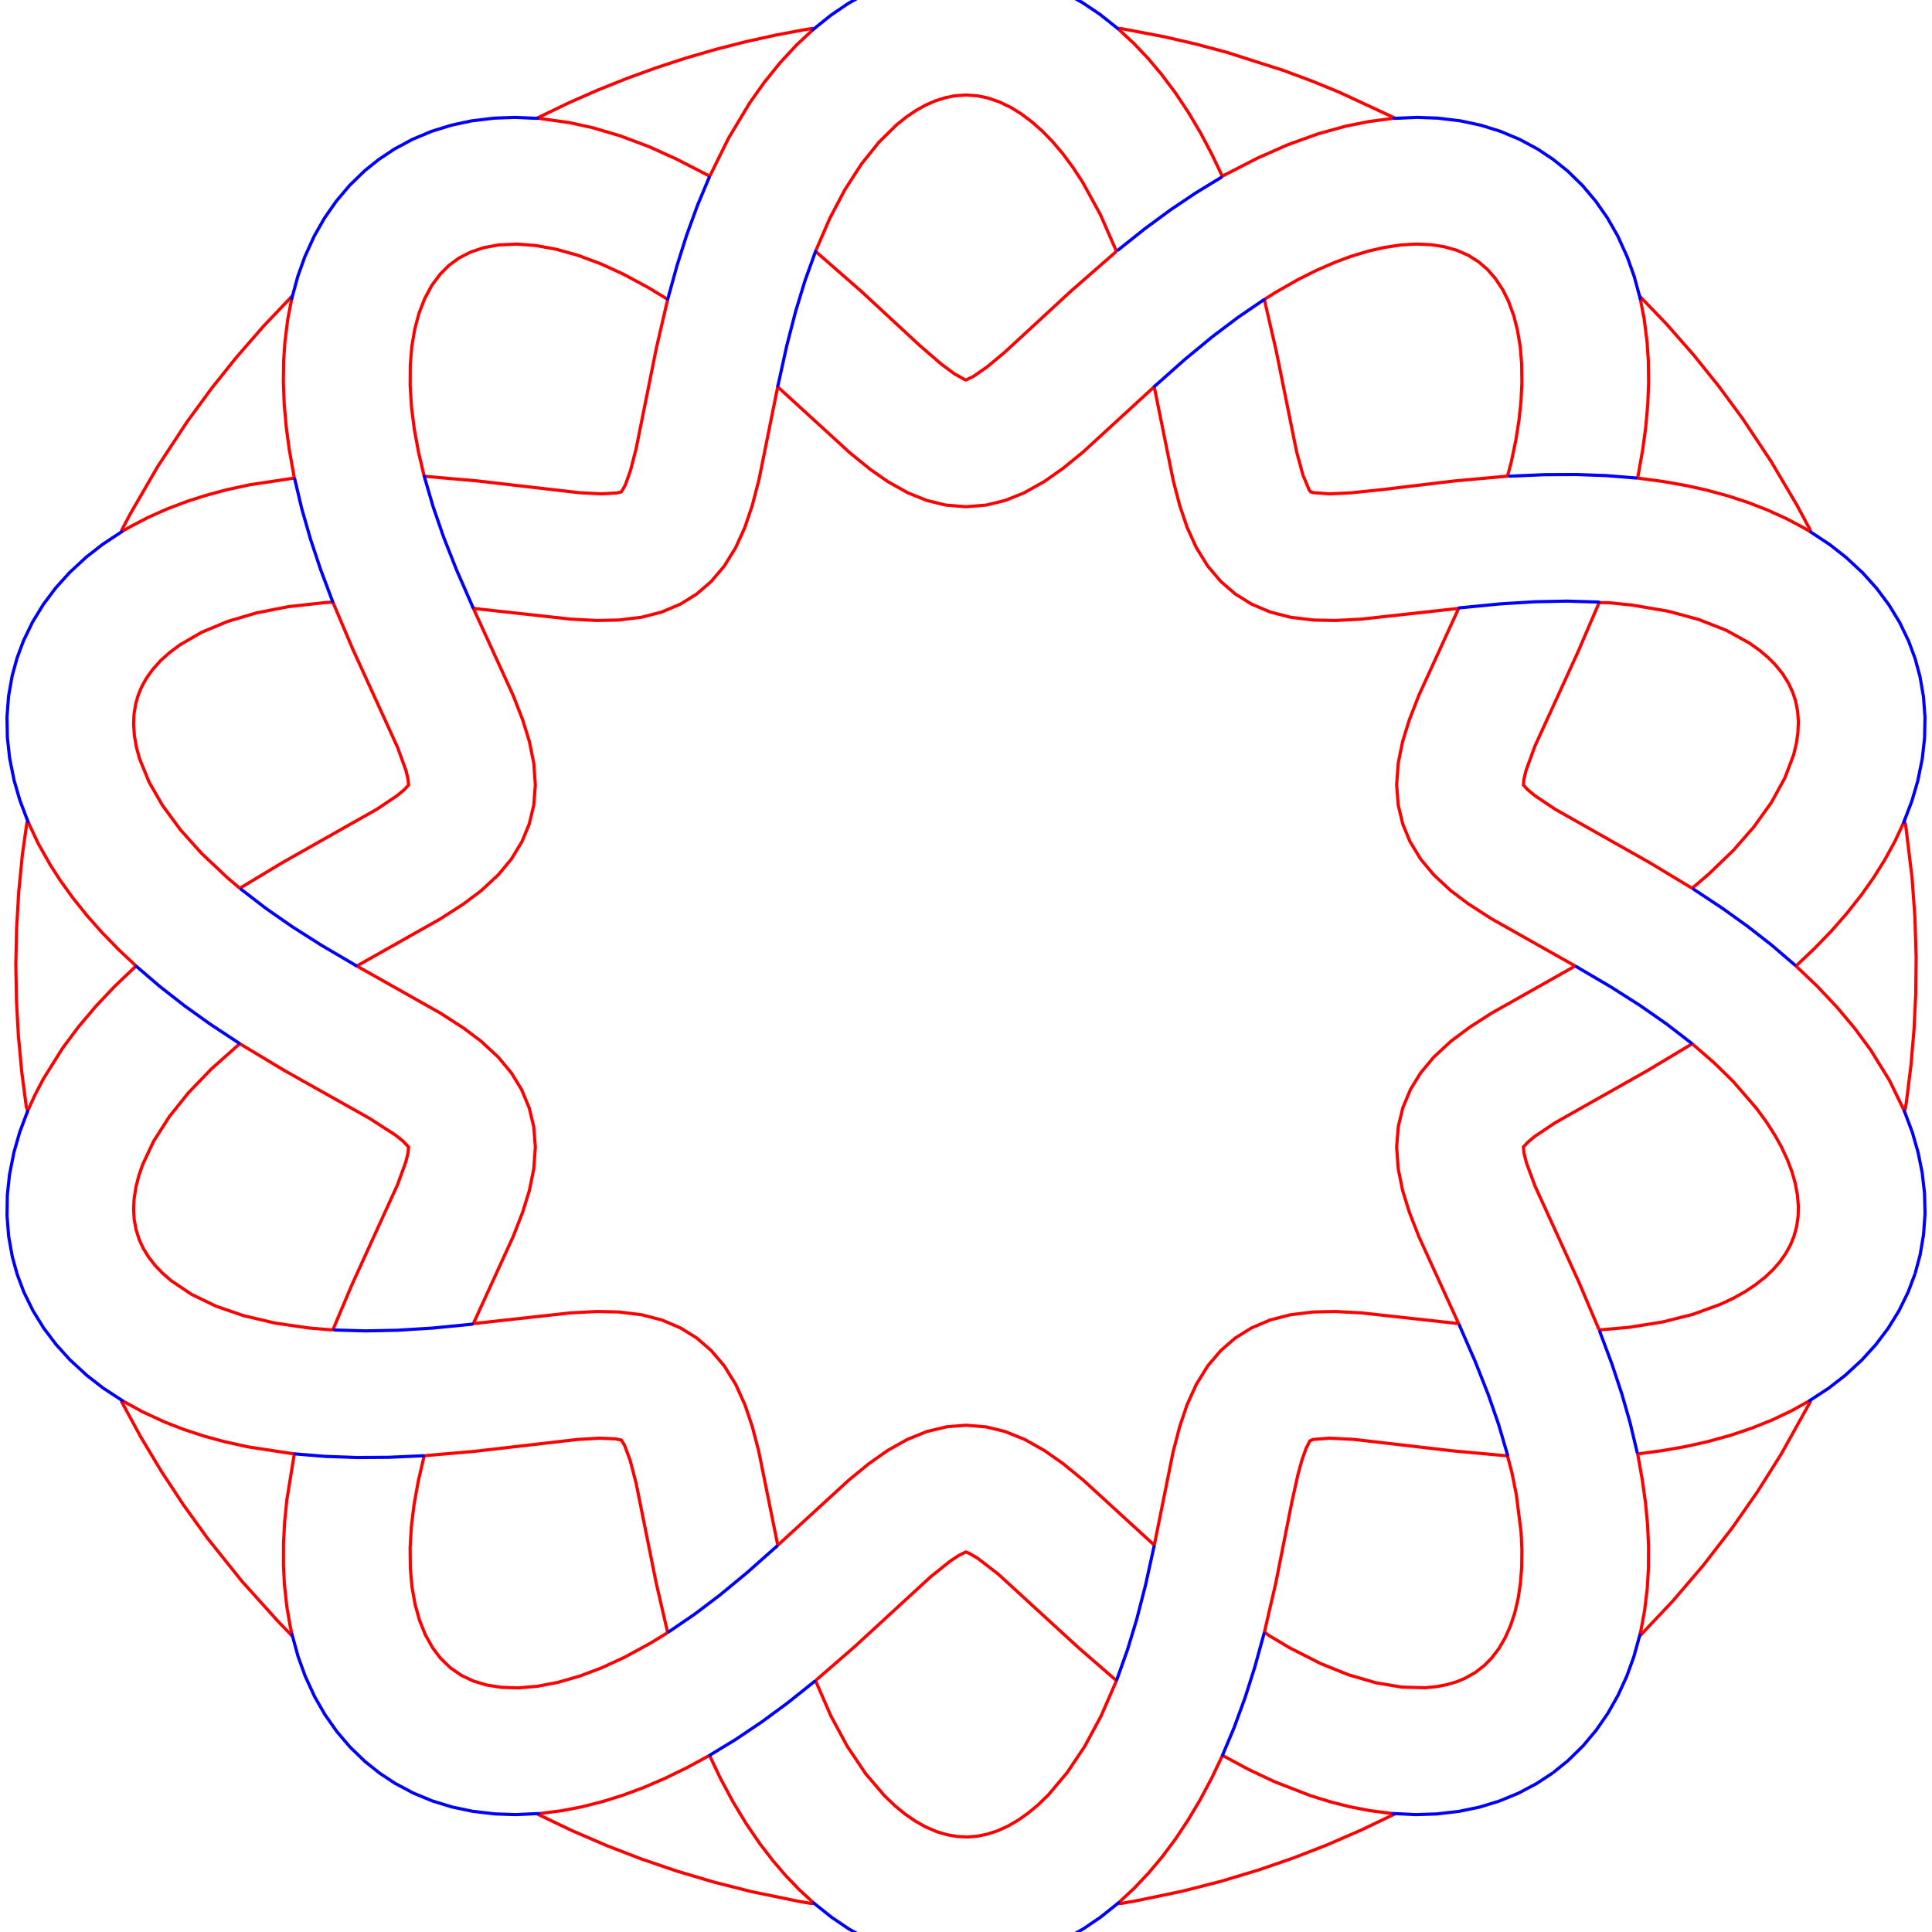
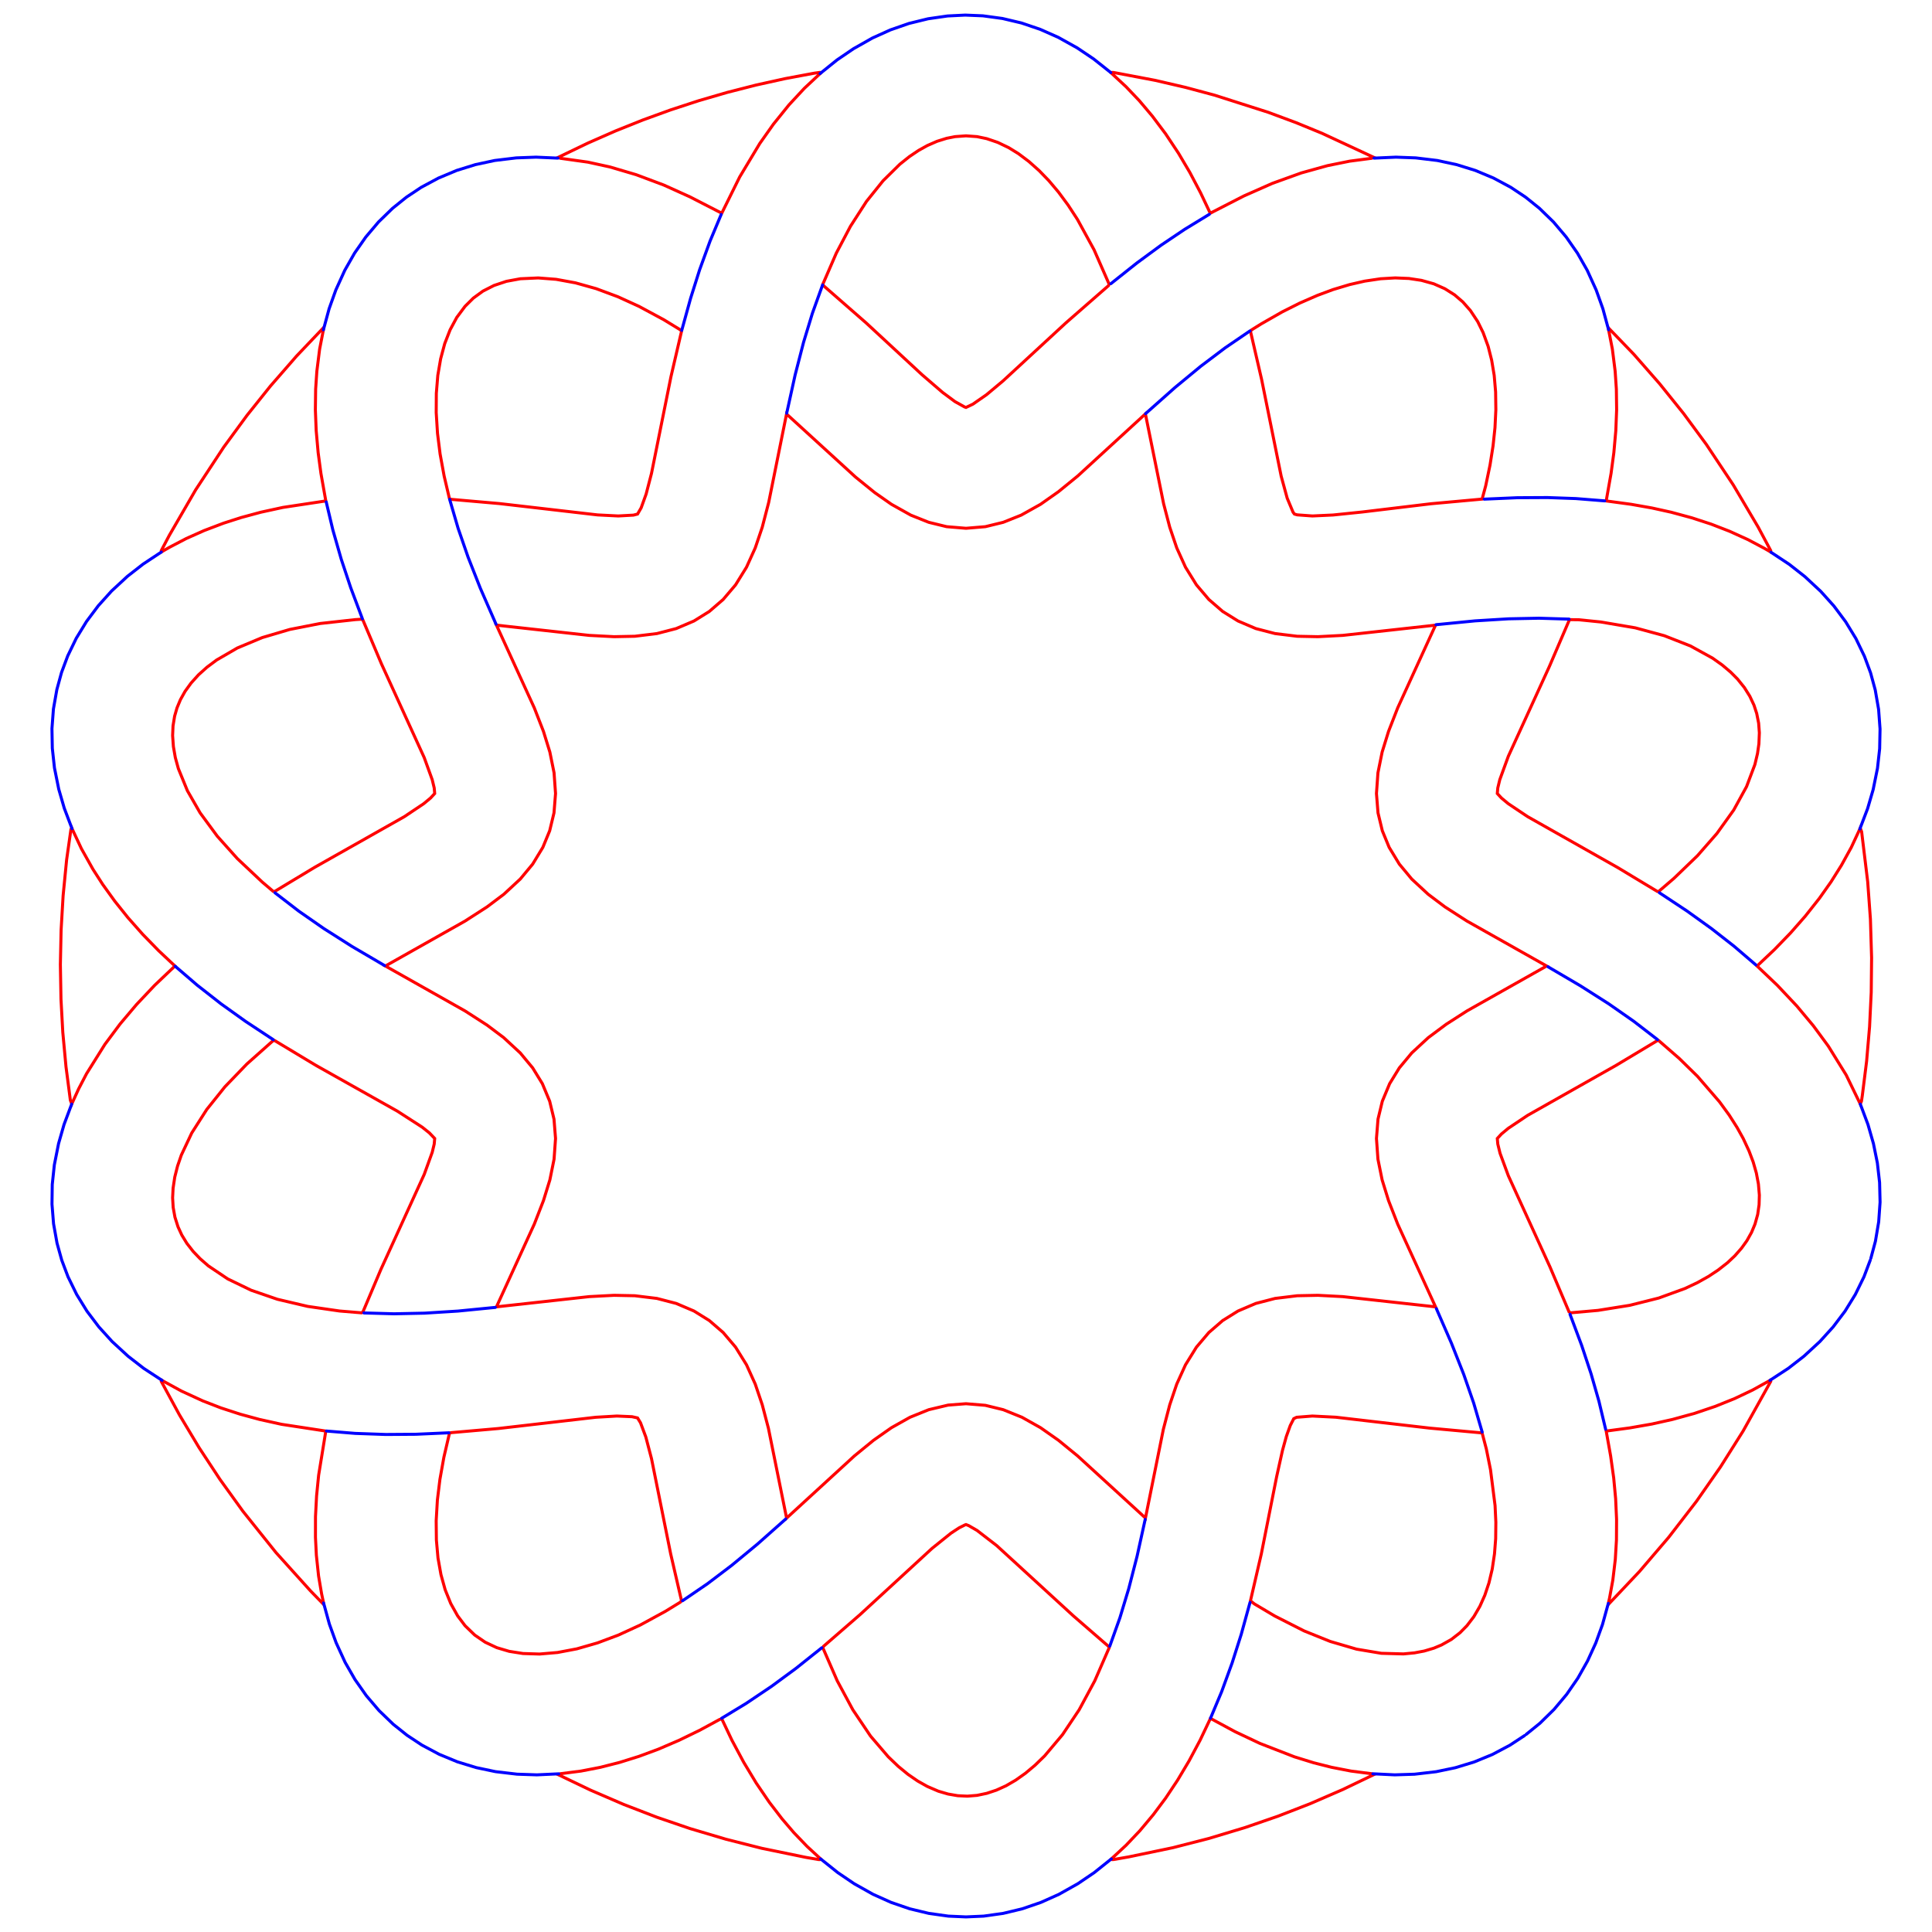
- <svg xmlns="http://www.w3.org/2000/svg" width="61mm" height="61mm" viewBox="-30.5 -30.5 61 61">
+ <svg xmlns="http://www.w3.org/2000/svg" width="64mm" height="64mm" viewBox="-32 -32 64 64">
  <g id="cut" fill="none" stroke="#ff0000" stroke-width="0.1">
    <path d="M-5.019 -29.577L-4.846 -29.601L-4.817 -29.577L-5.355 -29.074L-5.864 -28.526L-6.38 -27.886L-6.832 -27.246L-7.497 -26.138L-8.091 -24.937L-9.143 -25.478L-10.011 -25.87L-10.926 -26.213L-11.794 -26.469L-12.526 -26.629L-13.44 -26.757L-13.505 -26.789L-12.526 -27.26L-11.611 -27.662L-10.697 -28.028L-9.783 -28.36L-8.857 -28.663L-7.909 -28.939L-6.949 -29.184L-5.989 -29.396L-5.019 -29.577ZM4.817 -29.577L4.846 -29.601L4.891 -29.599L6.263 -29.339L7.269 -29.106L8.229 -28.849L10.011 -28.28L10.926 -27.94L11.794 -27.584L13.505 -26.789L13.44 -26.757L12.709 -26.661L11.977 -26.513L11.109 -26.272L10.149 -25.926L9.206 -25.509L8.091 -24.937L7.771 -25.612L7.416 -26.286L7.038 -26.926L6.613 -27.566L6.171 -28.155L5.743 -28.663L5.303 -29.126L4.817 -29.577ZM-0.361 -27.474L0 -27.5L0.366 -27.474L0.686 -27.407L1.051 -27.283L1.414 -27.109L1.737 -26.91L2.082 -26.651L2.423 -26.348L2.743 -26.017L3.063 -25.638L3.383 -25.205L3.692 -24.731L4.242 -23.726L4.743 -22.583L4.72 -22.537L3.308 -21.303L1.228 -19.383L0.681 -18.926L0.229 -18.612L0 -18.503L-0.046 -18.519L-0.366 -18.697L-0.777 -19.002L-1.463 -19.593L-3.308 -21.303L-4.72 -22.537L-4.743 -22.583L-4.297 -23.613L-3.828 -24.503L-3.298 -25.326L-2.748 -26.011L-2.191 -26.56L-1.874 -26.813L-1.571 -27.017L-1.28 -27.179L-0.96 -27.319L-0.64 -27.419L-0.361 -27.474ZM-14.762 -22.766L-14.171 -22.793L-13.577 -22.747L-12.937 -22.63L-12.251 -22.438L-11.534 -22.171L-10.832 -21.851L-10.011 -21.409L-9.463 -21.074L-9.423 -21.029L-9.774 -19.52L-10.418 -16.32L-10.596 -15.634L-10.761 -15.177L-10.88 -14.971L-11.017 -14.936L-11.52 -14.908L-12.206 -14.943L-15.451 -15.318L-17.051 -15.458L-17.097 -15.467L-17.115 -15.497L-17.287 -16.229L-17.421 -16.96L-17.507 -17.646L-17.55 -18.331L-17.546 -18.971L-17.497 -19.566L-17.403 -20.114L-17.268 -20.617L-17.09 -21.074L-16.868 -21.486L-16.596 -21.851L-16.32 -22.125L-16 -22.358L-15.634 -22.544L-15.223 -22.681L-14.762 -22.766ZM13.736 -22.766L14.217 -22.794L14.674 -22.775L15.086 -22.713L15.497 -22.598L15.863 -22.436L16.183 -22.234L16.457 -21.999L16.708 -21.714L16.95 -21.349L17.13 -20.983L17.297 -20.526L17.413 -20.069L17.497 -19.566L17.544 -19.017L17.552 -18.423L17.523 -17.829L17.46 -17.234L17.359 -16.594L17.216 -15.909L17.097 -15.467L15.406 -15.313L13.13 -15.04L12.16 -14.94L11.474 -14.908L10.971 -14.945L10.88 -14.971L10.834 -15.033L10.64 -15.497L10.44 -16.229L9.793 -19.429L9.423 -21.029L9.463 -21.074L9.783 -21.273L10.477 -21.669L11.063 -21.963L11.646 -22.217L12.16 -22.408L12.709 -22.573L13.211 -22.688L13.736 -22.766ZM-21.306 -21.12L-21.287 -21.074L-21.412 -20.434L-21.504 -19.703L-21.544 -19.109L-21.553 -18.423L-21.526 -17.737L-21.461 -17.006L-21.369 -16.32L-21.207 -15.406L-22.629 -15.191L-23.36 -15.032L-24.008 -14.857L-24.594 -14.669L-25.234 -14.426L-25.829 -14.161L-26.377 -13.875L-26.651 -13.718L-26.658 -13.76L-26.393 -14.263L-25.52 -15.771L-24.588 -17.189L-23.818 -18.24L-23.04 -19.213L-22.175 -20.206L-21.306 -21.12ZM21.298 -21.12L22.126 -20.26L22.975 -19.291L23.771 -18.301L24.523 -17.28L25.417 -15.936L26.243 -14.537L26.658 -13.76L26.651 -13.718L26.423 -13.849L25.9 -14.126L25.297 -14.4L24.686 -14.637L24.046 -14.846L23.36 -15.032L22.72 -15.173L22.034 -15.294L21.207 -15.406L21.369 -16.32L21.461 -17.006L21.526 -17.737L21.553 -18.423L21.544 -19.109L21.504 -19.703L21.412 -20.434L21.287 -21.074L21.298 -21.12ZM-5.945 -18.286L-3.657 -16.195L-3.021 -15.68L-2.469 -15.294L-1.829 -14.936L-1.234 -14.698L-0.64 -14.553L0 -14.5L0.64 -14.553L1.234 -14.698L1.829 -14.936L2.469 -15.294L3.063 -15.712L3.703 -16.234L5.943 -18.289L6.546 -15.314L6.749 -14.537L6.981 -13.851L7.271 -13.211L7.634 -12.625L8.046 -12.14L8.503 -11.745L9.011 -11.429L9.6 -11.178L10.24 -11.012L10.971 -10.923L11.657 -10.909L12.48 -10.952L15.554 -11.291L14.3 -8.549L13.997 -7.771L13.785 -7.086L13.646 -6.4L13.597 -5.714L13.648 -5.074L13.791 -4.48L14.017 -3.931L14.354 -3.376L14.766 -2.88L15.309 -2.377L15.863 -1.96L16.594 -1.489L19.234 0L16.594 1.489L15.909 1.929L15.314 2.373L14.766 2.88L14.354 3.376L14.034 3.897L13.791 4.48L13.648 5.074L13.597 5.714L13.646 6.4L13.785 7.086L13.997 7.771L14.3 8.549L15.554 11.291L12.48 10.952L11.657 10.909L10.971 10.923L10.24 11.012L9.6 11.178L9.011 11.429L8.503 11.745L8.046 12.14L7.634 12.625L7.271 13.211L6.981 13.851L6.749 14.537L6.537 15.35L5.945 18.286L3.697 16.229L3.063 15.711L2.469 15.294L1.855 14.949L1.234 14.698L0.64 14.553L0 14.5L-0.594 14.546L-1.234 14.698L-1.855 14.949L-2.469 15.294L-3.063 15.711L-3.697 16.229L-5.943 18.289L-6.545 15.314L-6.749 14.537L-6.981 13.851L-7.271 13.211L-7.634 12.625L-8.046 12.14L-8.503 11.745L-9.011 11.429L-9.6 11.178L-10.24 11.012L-10.971 10.923L-11.657 10.909L-12.48 10.952L-15.554 11.291L-14.3 8.549L-13.997 7.771L-13.785 7.086L-13.646 6.4L-13.597 5.714L-13.648 5.074L-13.791 4.48L-14.034 3.897L-14.354 3.376L-14.766 2.88L-15.314 2.373L-15.863 1.96L-16.594 1.489L-19.234 0L-16.594 -1.489L-15.863 -1.96L-15.309 -2.377L-14.766 -2.88L-14.354 -3.376L-14.017 -3.931L-13.791 -4.48L-13.648 -5.074L-13.597 -5.714L-13.646 -6.4L-13.785 -7.086L-13.997 -7.771L-14.3 -8.549L-15.554 -11.291L-12.48 -10.952L-11.657 -10.909L-10.971 -10.923L-10.24 -11.012L-9.6 -11.178L-9.011 -11.429L-8.503 -11.745L-8.046 -12.14L-7.634 -12.625L-7.271 -13.211L-6.981 -13.851L-6.749 -14.537L-6.535 -15.36L-5.945 -18.286ZM-20.236 -11.474L-20.023 -11.488L-19.977 -11.458L-19.365 -10.011L-17.947 -6.903L-17.682 -6.171L-17.616 -5.897L-17.6 -5.714L-17.737 -5.565L-17.966 -5.375L-18.606 -4.947L-21.577 -3.268L-22.903 -2.469L-22.949 -2.472L-23.314 -2.782L-24.137 -3.557L-24.8 -4.297L-25.371 -5.073L-25.792 -5.806L-26.091 -6.537L-26.192 -6.903L-26.256 -7.269L-26.282 -7.634L-26.268 -7.954L-26.216 -8.274L-26.137 -8.549L-26.023 -8.823L-25.87 -9.097L-25.672 -9.371L-25.424 -9.646L-25.143 -9.898L-24.823 -10.137L-24.137 -10.535L-23.314 -10.879L-22.4 -11.149L-21.394 -11.346L-20.236 -11.474ZM19.991 -11.474L20.297 -11.47L21.029 -11.396L22.171 -11.202L23.131 -10.942L24 -10.601L24.731 -10.198L25.051 -9.971L25.328 -9.737L25.555 -9.509L25.783 -9.226L25.966 -8.934L26.103 -8.641L26.193 -8.366L26.257 -8.046L26.281 -7.726L26.266 -7.36L26.22 -7.04L26.133 -6.674L25.857 -5.943L25.431 -5.166L24.874 -4.389L24.229 -3.652L23.451 -2.903L22.949 -2.472L22.903 -2.469L21.577 -3.268L18.606 -4.947L17.966 -5.375L17.737 -5.565L17.6 -5.714L17.616 -5.897L17.682 -6.171L17.966 -6.949L19.324 -9.92L19.991 -11.474ZM-29.65 -4.526L-29.623 -4.57L-29.303 -3.886L-28.918 -3.2L-28.594 -2.697L-28.199 -2.149L-27.76 -1.6L-27.274 -1.051L-26.743 -0.506L-26.205 0L-26.877 0.64L-27.474 1.272L-28.023 1.922L-28.526 2.597L-29.132 3.566L-29.394 4.068L-29.623 4.57L-29.669 4.447L-29.814 3.337L-29.92 2.194L-29.98 1.097L-30 -0.046L-29.976 -1.189L-29.909 -2.331L-29.793 -3.52L-29.65 -4.526ZM29.604 -4.526L29.623 -4.57L29.669 -4.447L29.87 -2.789L29.96 -1.554L29.999 -0.274L29.987 0.869L29.932 2.011L29.834 3.154L29.691 4.297L29.663 4.48L29.623 4.57L29.157 3.611L28.563 2.651L28.069 1.98L27.52 1.323L26.88 0.643L26.205 0L26.786 -0.549L27.316 -1.097L27.798 -1.646L28.268 -2.24L28.656 -2.789L29 -3.337L29.327 -3.931L29.604 -4.526ZM-22.999 2.514L-22.949 2.472L-22.903 2.469L-21.531 3.294L-18.834 4.81L-18.011 5.341L-17.774 5.531L-17.6 5.714L-17.616 5.897L-17.682 6.171L-17.947 6.903L-19.383 10.052L-19.977 11.458L-20.023 11.489L-20.75 11.429L-21.806 11.276L-22.811 11.04L-23.68 10.741L-24.457 10.365L-25.097 9.935L-25.371 9.696L-25.6 9.457L-25.809 9.189L-25.977 8.914L-26.103 8.64L-26.205 8.32L-26.263 8L-26.282 7.68L-26.266 7.36L-26.211 6.994L-26.119 6.629L-25.993 6.263L-25.648 5.531L-25.152 4.754L-24.549 4.001L-23.822 3.246L-22.999 2.514ZM22.831 2.514L22.903 2.469L22.949 2.472L23.628 3.063L24.229 3.652L24.96 4.498L25.28 4.936L25.543 5.349L25.746 5.714L25.938 6.126L26.076 6.491L26.181 6.857L26.25 7.223L26.281 7.589L26.272 7.909L26.226 8.229L26.137 8.549L26.023 8.823L25.87 9.097L25.691 9.347L25.469 9.6L25.226 9.829L24.914 10.073L24.592 10.286L24.229 10.489L23.817 10.683L22.949 10.999L21.989 11.24L20.937 11.408L20.023 11.489L19.977 11.458L19.344 9.966L17.966 6.948L17.691 6.203L17.616 5.897L17.6 5.714L17.737 5.565L17.966 5.375L18.606 4.947L21.531 3.294L22.831 2.514ZM-26.658 13.76L-26.651 13.718L-25.991 14.08L-25.28 14.407L-24.686 14.637L-24.046 14.846L-23.406 15.02L-22.674 15.182L-21.207 15.406L-21.445 16.869L-21.513 17.554L-21.549 18.24L-21.55 18.926L-21.52 19.52L-21.447 20.206L-21.346 20.8L-21.287 21.074L-21.303 21.123L-21.714 20.7L-22.859 19.429L-23.954 18.061L-24.714 17.006L-25.406 15.954L-26.057 14.867L-26.658 13.76ZM26.576 13.76L26.651 13.718L26.658 13.76L25.742 15.406L24.993 16.594L24.195 17.737L23.277 18.926L22.309 20.058L21.303 21.123L21.287 21.074L21.318 20.937L21.427 20.343L21.509 19.657L21.547 19.017L21.551 18.331L21.52 17.646L21.456 16.96L21.354 16.229L21.207 15.406L21.989 15.301L22.72 15.173L23.406 15.02L24.137 14.819L24.823 14.587L25.463 14.329L26.057 14.047L26.576 13.76ZM-12.268 14.949L-11.566 14.908L-11.063 14.93L-10.88 14.971L-10.782 15.131L-10.606 15.603L-10.418 16.32L-9.783 19.474L-9.423 21.029L-9.463 21.074L-9.966 21.382L-10.789 21.83L-11.52 22.166L-12.206 22.423L-12.891 22.62L-13.531 22.741L-14.126 22.792L-14.674 22.775L-15.131 22.703L-15.543 22.581L-15.928 22.4L-16.274 22.163L-16.594 21.854L-16.838 21.531L-17.068 21.12L-17.253 20.663L-17.393 20.16L-17.491 19.611L-17.544 19.017L-17.551 18.377L-17.511 17.691L-17.427 17.006L-17.296 16.274L-17.115 15.497L-17.097 15.467L-17.051 15.458L-15.497 15.322L-12.268 14.949ZM10.953 14.949L11.474 14.908L12.251 14.947L15.36 15.308L17.097 15.467L17.237 16L17.375 16.686L17.526 17.874L17.552 18.423L17.546 18.971L17.507 19.474L17.432 19.977L17.324 20.434L17.186 20.846L17.023 21.211L16.823 21.554L16.596 21.851L16.366 22.085L16.077 22.309L15.753 22.491L15.497 22.598L15.177 22.693L14.857 22.753L14.491 22.788L13.76 22.768L12.937 22.63L12.069 22.376L11.2 22.026L10.226 21.531L9.554 21.132L9.423 21.029L9.783 19.474L10.291 16.914L10.484 16.046L10.61 15.589L10.741 15.223L10.858 14.994L10.953 14.949ZM-0.032 18.514L0 18.503L0.091 18.539L0.365 18.697L1.017 19.2L3.56 21.531L4.72 22.537L4.743 22.583L4.265 23.68L3.749 24.638L3.197 25.463L2.606 26.165L2.286 26.476L1.967 26.743L1.646 26.97L1.326 27.156L1.006 27.301L0.686 27.407L0.366 27.474L0.046 27.5L-0.274 27.485L-0.594 27.43L-0.914 27.336L-1.28 27.179L-1.6 26.999L-1.92 26.779L-2.243 26.514L-2.577 26.194L-3.163 25.509L-3.749 24.638L-4.265 23.68L-4.743 22.583L-4.72 22.537L-3.51 21.486L-1.123 19.291L-0.498 18.789L-0.229 18.612L-0.032 18.514ZM-8.163 24.96L-8.091 24.937L-7.755 25.646L-7.364 26.377L-6.949 27.066L-6.515 27.703L-6.094 28.251L-5.702 28.709L-5.263 29.166L-4.817 29.577L-4.846 29.601L-4.891 29.599L-5.303 29.528L-6.766 29.227L-7.954 28.926L-9.143 28.573L-10.24 28.198L-11.337 27.775L-12.434 27.302L-13.505 26.789L-13.44 26.757L-12.754 26.669L-12.114 26.545L-11.474 26.382L-10.834 26.182L-10.194 25.945L-9.509 25.651L-8.823 25.318L-8.163 24.96ZM8.081 24.96L8.091 24.937L8.137 24.945L8.914 25.364L9.737 25.753L10.88 26.197L11.52 26.395L12.114 26.545L12.754 26.669L13.44 26.757L13.505 26.789L12.48 27.281L11.402 27.749L10.331 28.165L9.234 28.543L8.046 28.901L6.857 29.206L5.394 29.511L4.891 29.599L4.846 29.601L4.817 29.577L5.303 29.126L5.76 28.644L6.204 28.114L6.613 27.566L7.009 26.971L7.39 26.331L7.755 25.646L8.081 24.96Z" />
  </g>
  <g id="engrave" fill="none" stroke="#0000ff" stroke-width="0.1" stroke-linecap="round">
    <path d="M5.936 18.332L5.668 19.549L5.391 20.625L5.099 21.589L4.763 22.531M-15.59 11.309L-16.83 11.431L-17.939 11.5L-18.945 11.521L-19.945 11.493M-15.568 -11.322L-16.089 -12.515L-16.496 -13.549L-16.825 -14.501L-17.105 -15.46M5.949 -18.298L6.922 -19.162L7.779 -19.869L8.583 -20.476L9.408 -21.039M19.278 0.025L20.353 0.656L21.291 1.253L22.117 1.829L22.908 2.439M-5.973 18.32L-6.905 19.147L-7.762 19.855L-8.564 20.463L-9.39 21.027M-19.259 -0.014L-20.335 -0.645L-21.272 -1.24L-22.099 -1.815L-22.891 -2.425M-5.94 -18.311L-5.66 -19.581L-5.382 -20.658L-5.089 -21.621L-4.751 -22.561M15.569 -11.306L16.863 -11.433L17.972 -11.501L18.979 -11.521L19.978 -11.491M15.582 11.351L16.08 12.494L16.488 13.528L16.818 14.479L17.099 15.439M9.409 21.082L9.117 22.141L8.815 23.089L8.468 24.04L8.099 24.92M-17.13 15.463L-18.227 15.512L-19.222 15.519L-20.234 15.483L-21.184 15.405M-19.995 -11.501L-20.381 -12.529L-20.695 -13.473L-20.974 -14.446L-21.194 -15.374M4.799 -22.603L5.659 -23.287L6.462 -23.877L7.246 -24.404L8.06 -24.901M22.969 -2.427L23.885 -1.821L24.694 -1.24L25.438 -0.659L26.163 -0.038M-4.779 22.586L-5.638 23.271L-6.44 23.861L-7.28 24.426L-8.095 24.921M-22.947 2.441L-23.863 1.836L-24.673 1.257L-25.47 0.633L-26.193 0.011M-9.416 -21.057L-9.124 -22.115L-8.824 -23.064L-8.478 -24.015L-8.11 -24.895M17.168 -15.465L18.266 -15.513L19.262 -15.518L20.207 -15.484L21.157 -15.408M20.009 11.537L20.394 12.566L20.707 13.511L20.967 14.419L21.189 15.347M29.954 9.746L29.747 10.295L29.46 10.881L29.118 11.436L28.725 11.956L28.287 12.439L27.757 12.927L27.239 13.329L26.632 13.726M4.815 29.579L4.248 30.032L3.705 30.4L3.078 30.752L2.482 31.019L1.865 31.231L1.232 31.383L0.586 31.474L0 31.5L-0.586 31.474L-1.232 31.383L-1.865 31.231L-2.482 31.019L-3.078 30.752L-3.705 30.4L-4.248 30.032L-4.815 29.579M-26.632 13.726L-27.239 13.329L-27.757 12.927L-28.287 12.439L-28.725 11.956L-29.118 11.436L-29.46 10.881L-29.747 10.295L-29.954 9.746L-30.111 9.181L-30.226 8.539L-30.278 7.89L-30.269 7.238L-30.2 6.589L-30.06 5.883L-29.879 5.252L-29.625 4.574M-21.287 -21.074L-21.097 -21.774L-20.876 -22.392L-20.578 -23.047L-20.255 -23.614L-19.882 -24.149L-19.461 -24.647L-18.994 -25.101L-18.536 -25.469L-18.048 -25.794L-17.474 -26.102L-16.872 -26.354L-16.25 -26.547L-15.611 -26.684L-14.897 -26.77L-14.242 -26.794L-13.517 -26.762M13.517 -26.762L14.242 -26.794L14.897 -26.77L15.611 -26.684L16.25 -26.547L16.872 -26.354L17.474 -26.102L18.048 -25.794L18.536 -25.469L18.994 -25.101L19.461 -24.647L19.882 -24.149L20.255 -23.614L20.578 -23.047L20.876 -22.392L21.097 -21.774L21.287 -21.074M29.625 4.574L29.879 5.252L30.06 5.883L30.19 6.524L30.264 7.173L30.28 7.825L30.234 8.475L30.126 9.117L29.974 9.684M18.505 25.492L18.014 25.814L17.438 26.119L16.835 26.367L16.212 26.557L15.573 26.69L14.858 26.773L14.202 26.794L13.478 26.759M-13.491 26.76L-14.215 26.794L-14.871 26.772L-15.586 26.688L-16.224 26.554L-16.848 26.363L-17.45 26.114L-18.026 25.807L-18.515 25.484L-18.974 25.118L-19.443 24.666L-19.866 24.17L-20.241 23.636L-20.566 23.07L-20.866 22.416L-21.089 21.799L-21.281 21.1M-29.614 -4.549L-29.871 -5.227L-30.054 -5.858L-30.196 -6.563L-30.267 -7.212L-30.279 -7.864L-30.23 -8.514L-30.117 -9.156L-29.962 -9.722L-29.757 -10.271L-29.473 -10.858L-29.133 -11.414L-28.742 -11.936L-28.305 -12.421L-27.777 -12.91L-27.26 -13.313L-26.655 -13.713M-4.835 -29.562L-4.27 -30.016L-3.727 -30.386L-3.101 -30.74L-2.506 -31.009L-1.89 -31.223L-1.257 -31.378L-0.612 -31.471L-0.026 -31.5L0.56 -31.476L1.206 -31.388L1.84 -31.238L2.458 -31.028L3.054 -30.764L3.683 -30.414L4.227 -30.048L4.795 -29.597M26.666 -13.706L27.271 -13.306L27.787 -12.901L28.314 -12.411L28.75 -11.926L29.14 -11.403L29.479 -10.847L29.762 -10.259L29.966 -9.709L30.12 -9.143L30.231 -8.501L30.279 -7.851L30.266 -7.199L30.194 -6.55L30.051 -5.845L29.867 -5.215L29.609 -4.537M21.278 21.113L21.085 21.812L20.861 22.429L20.589 23.023L20.268 23.592L19.898 24.128L19.479 24.627L19.013 25.084L18.557 25.453" />
  </g>
</svg>
